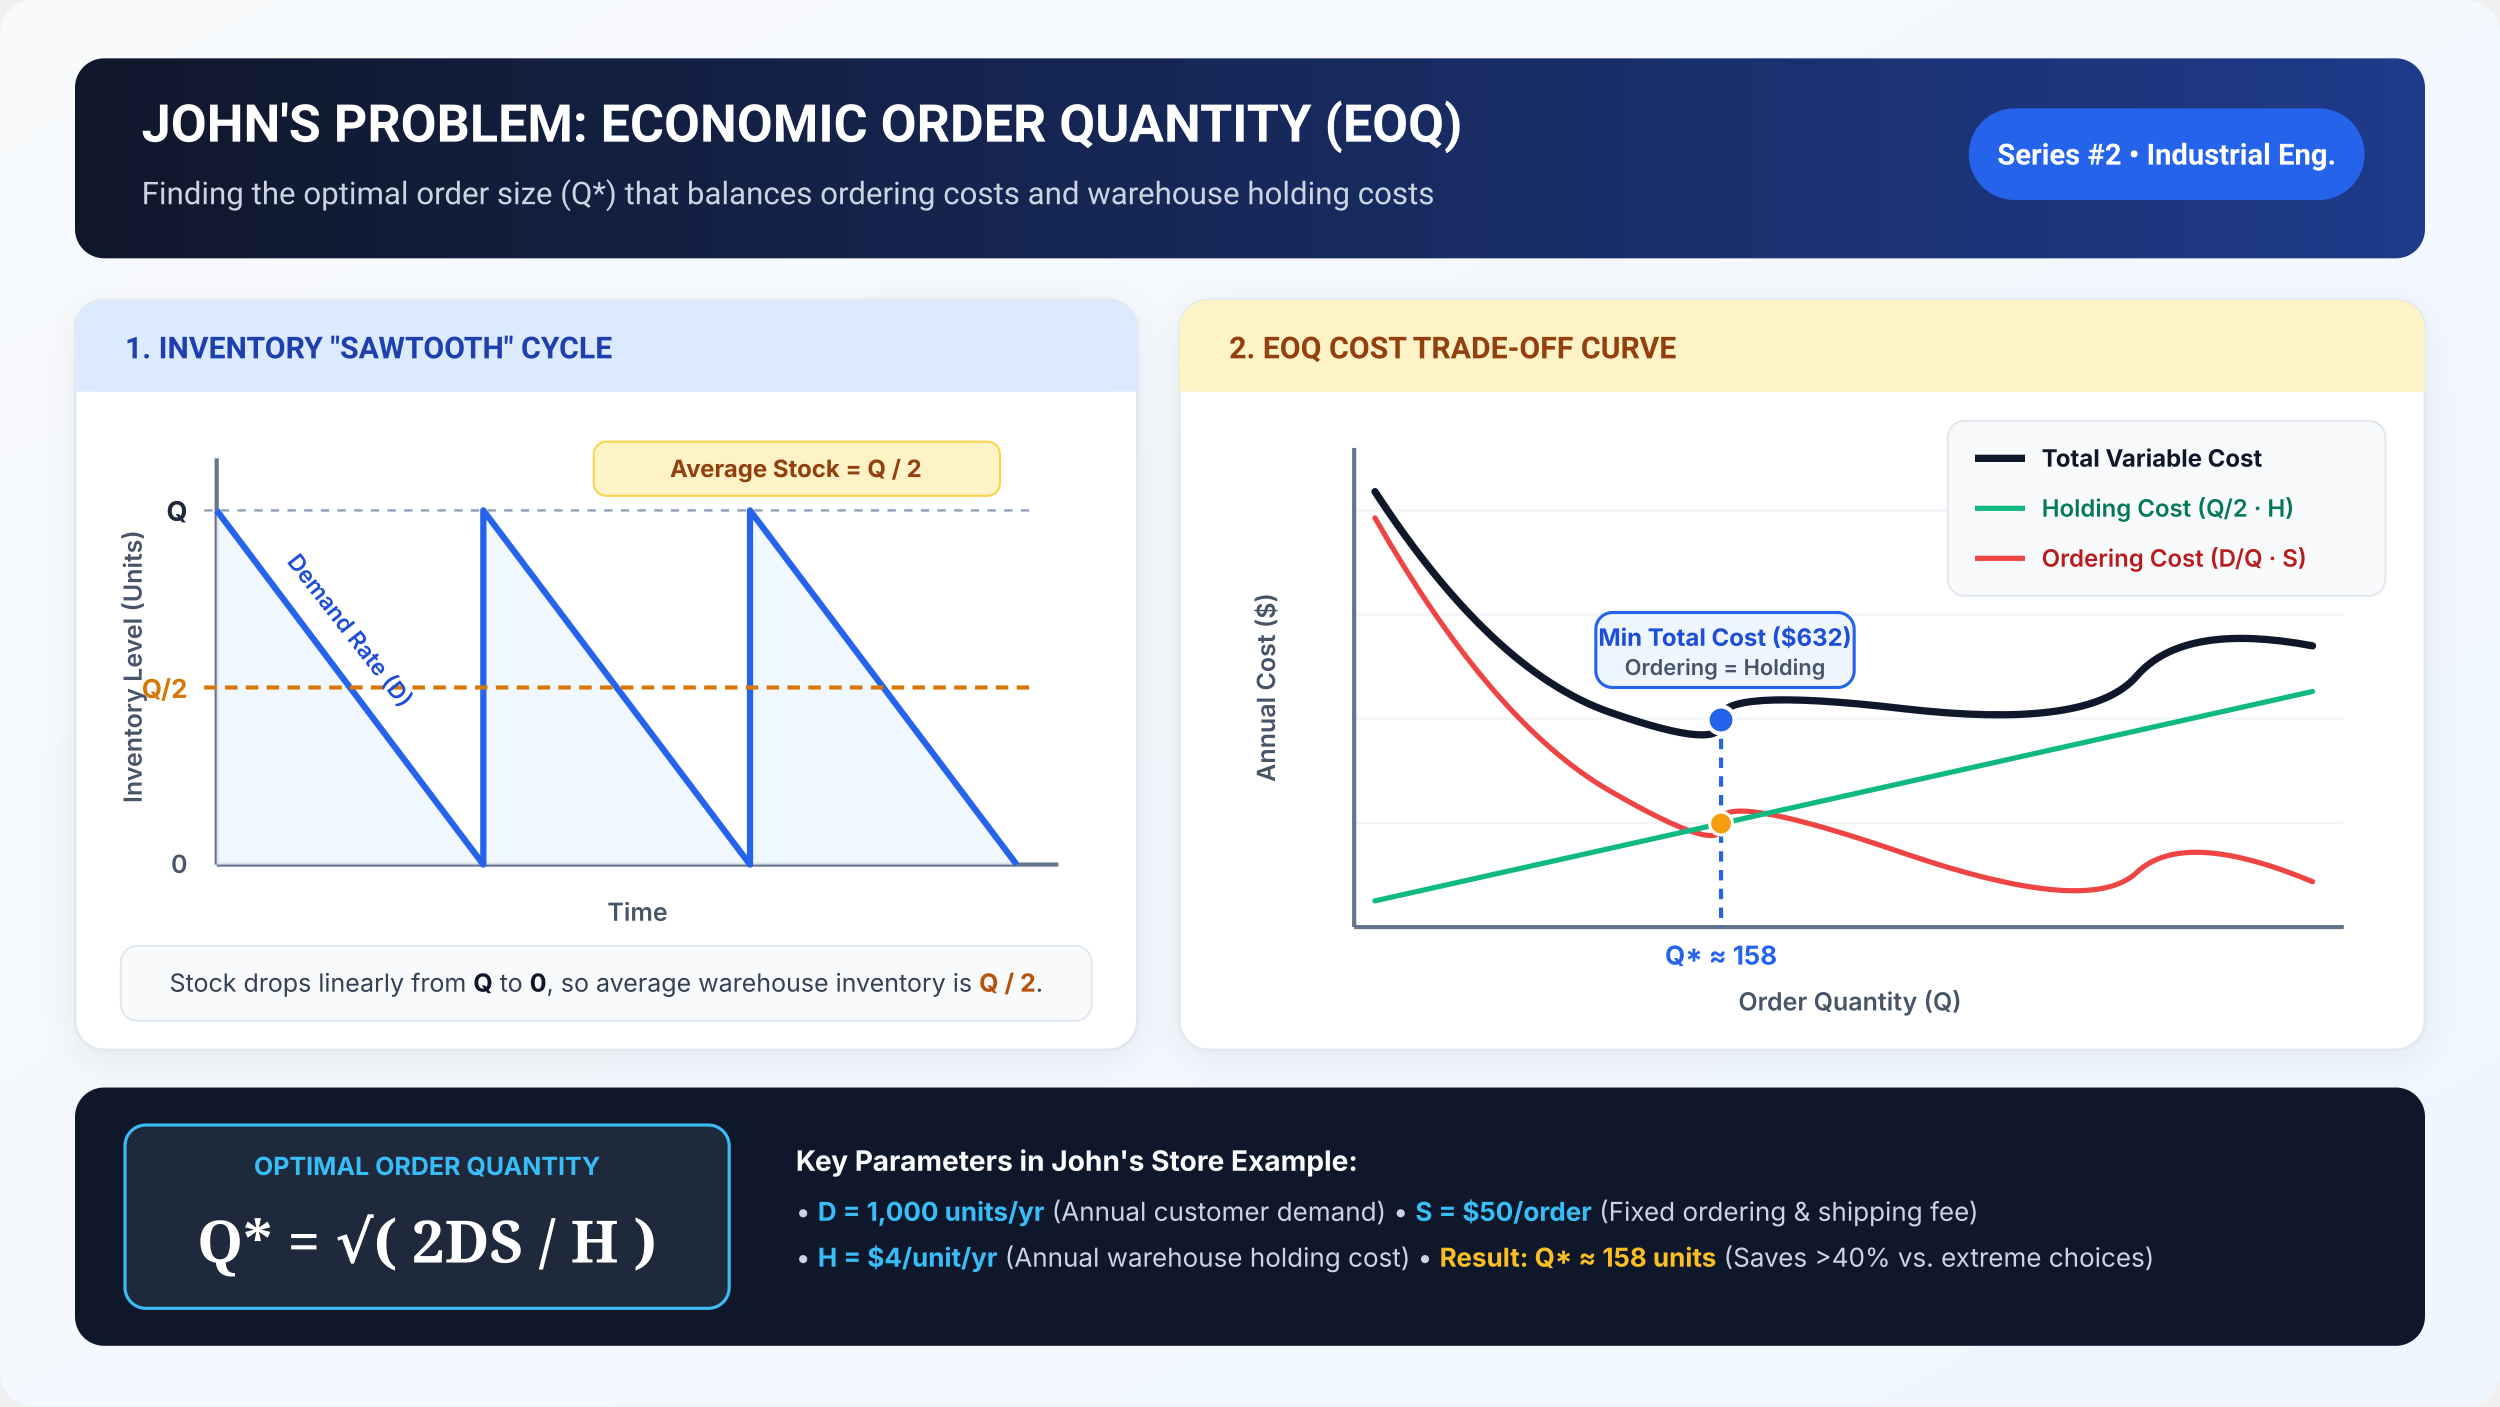
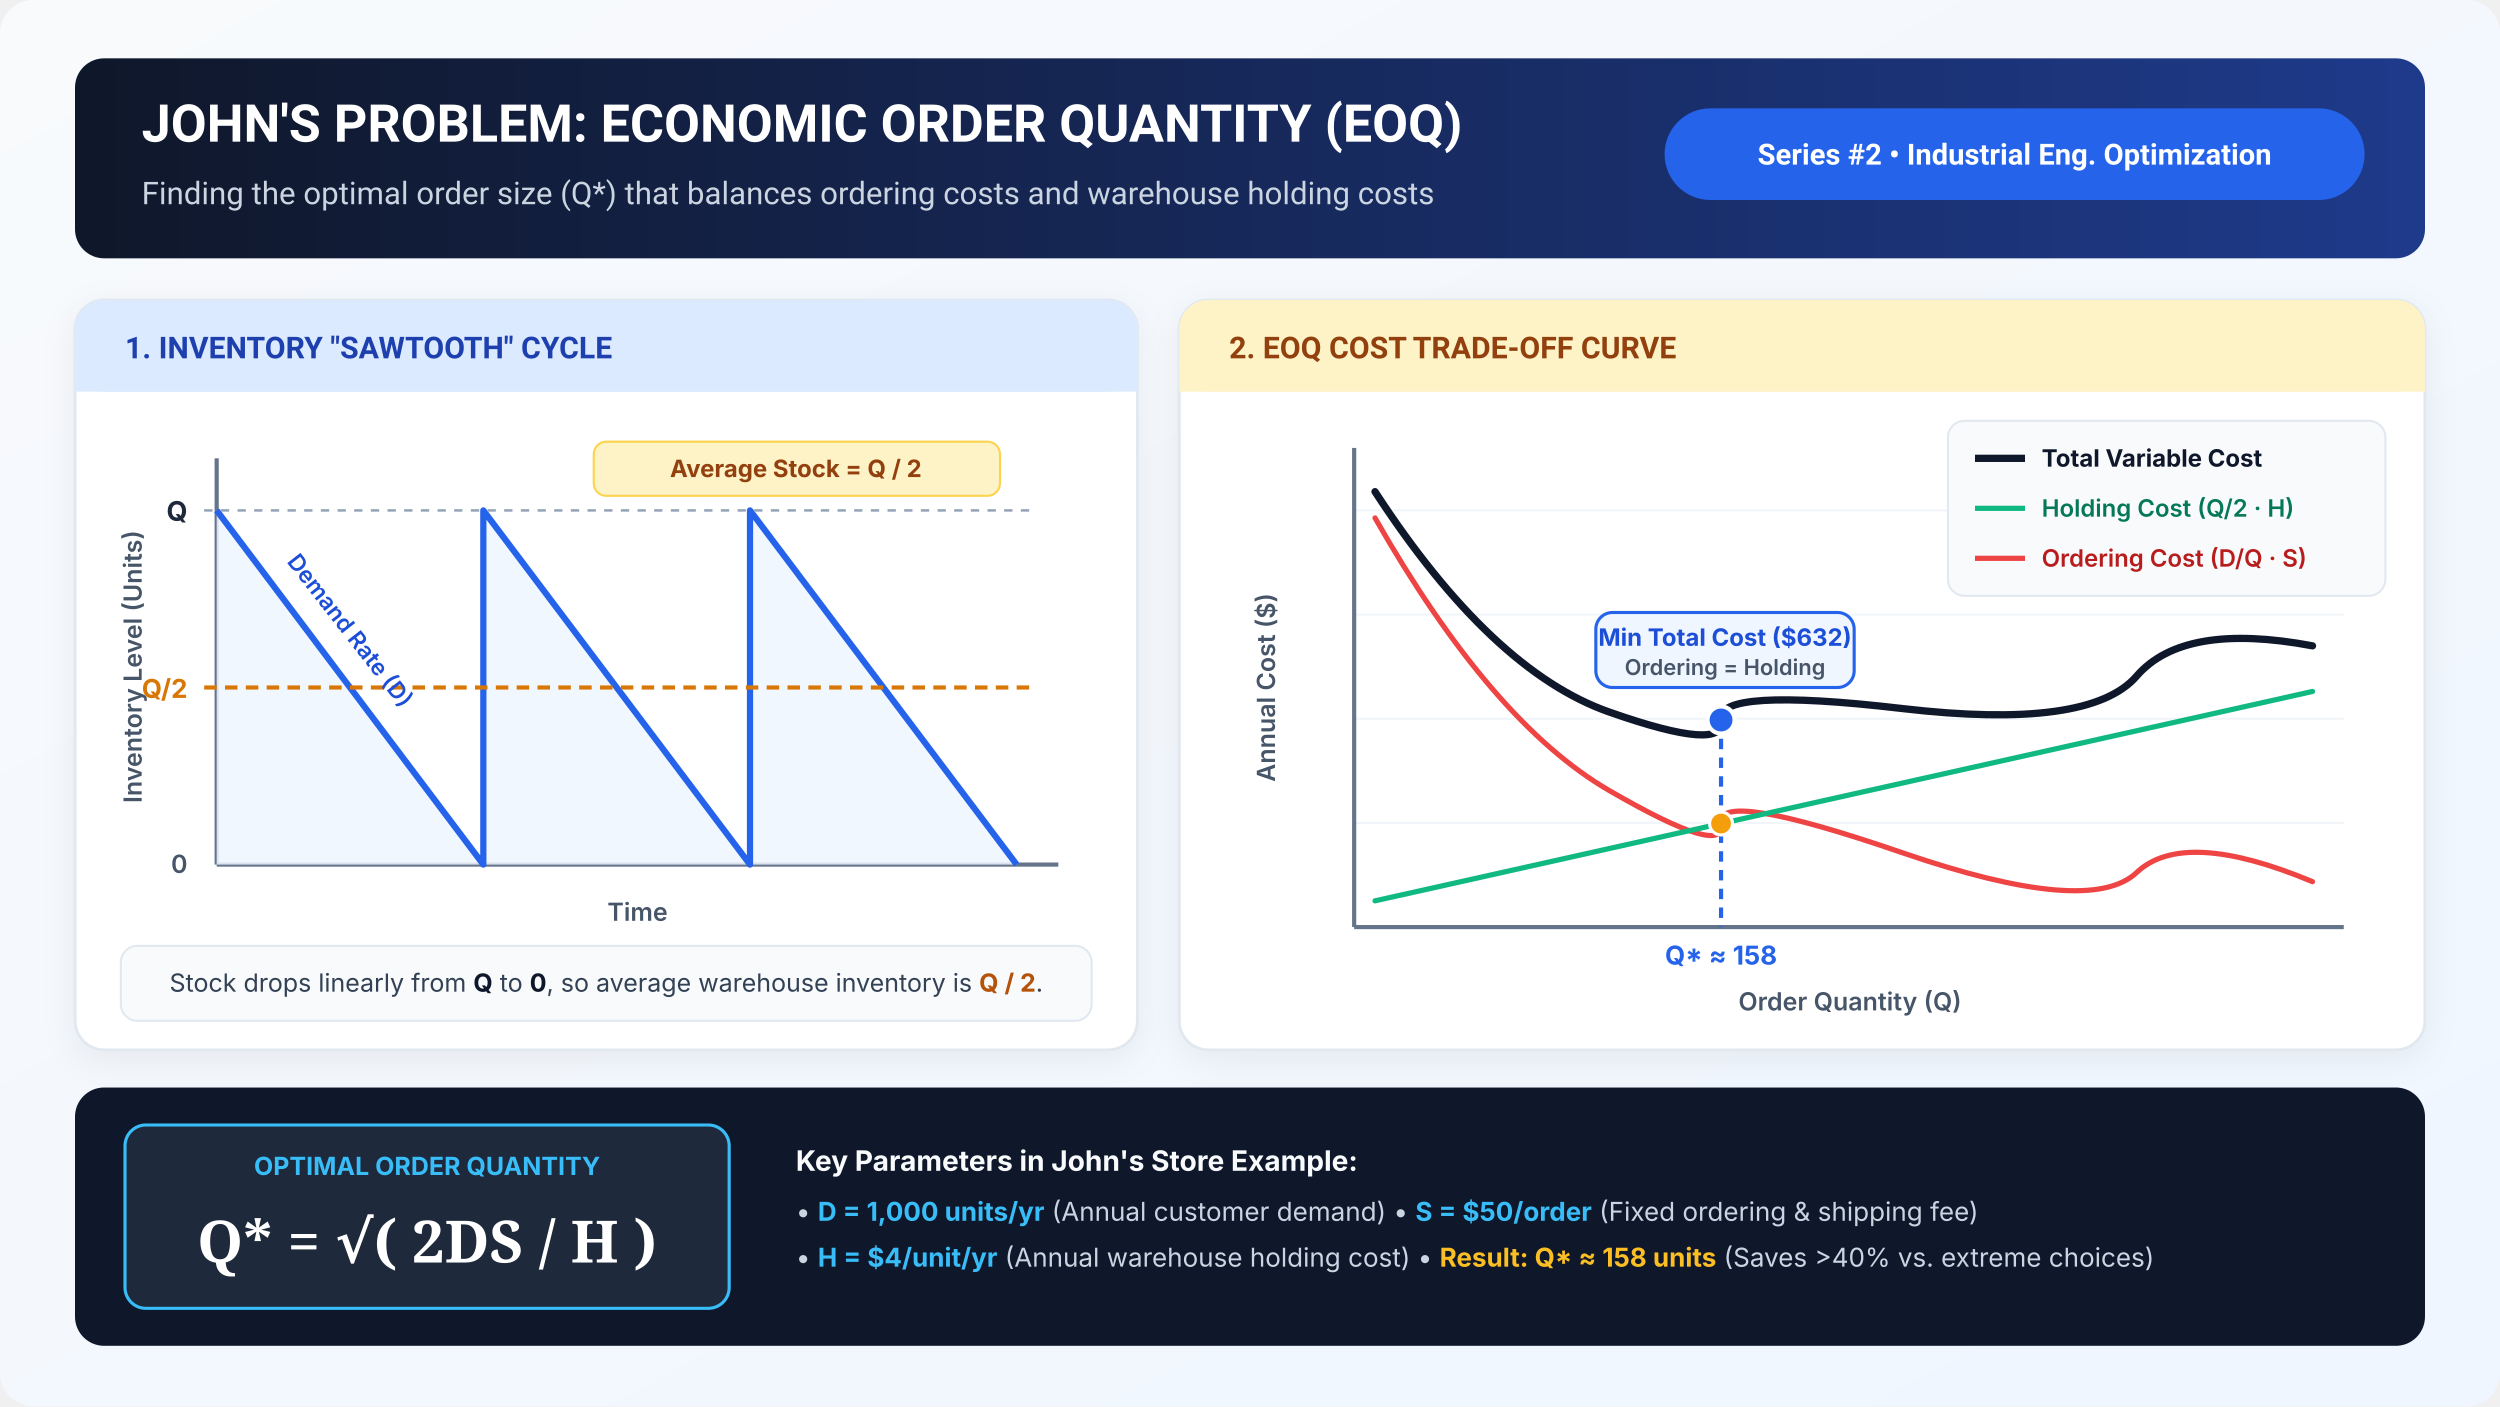
<svg xmlns="http://www.w3.org/2000/svg" viewBox="0 0 1200 675" width="1200" height="675">
  <defs>
    <linearGradient id="bgGrad2" x1="0%" y1="0%" x2="100%" y2="100%">
      <stop offset="0%" stop-color="#F8FAFC" />
      <stop offset="100%" stop-color="#EFF6FF" />
    </linearGradient>
    <linearGradient id="headerGrad2" x1="0%" y1="0%" x2="100%" y2="0%">
      <stop offset="0%" stop-color="#0F172A" />
      <stop offset="100%" stop-color="#1E3A8A" />
    </linearGradient>
    <filter id="cardShadow2" x="-5%" y="-5%" width="110%" height="110%">
      <feDropShadow dx="0" dy="4" stdDeviation="8" flood-color="#0F172A" flood-opacity="0.06" />
    </filter>
  </defs>
  <rect width="1200" height="675" fill="url(#bgGrad2)" rx="16" />
  <rect x="36" y="28" width="1128" height="96" rx="14" fill="url(#headerGrad2)" />
  <text x="68" y="68" font-family="system-ui, -apple-system, Segoe UI, Roboto, sans-serif" font-size="25" font-weight="700" fill="#FFFFFF">
 JOHN'S PROBLEM: ECONOMIC ORDER QUANTITY (EOQ)
 </text>
  <text x="68" y="98" font-family="system-ui, -apple-system, Segoe UI, Roboto, sans-serif" font-size="15" fill="#CBD5E1">
 Finding the optimal order size (Q*) that balances ordering costs and warehouse holding costs
 </text>
-   <rect x="945" y="52" width="190" height="44" rx="22" fill="#2563EB" />
-   <text x="1040" y="79" text-anchor="middle" font-family="system-ui, -apple-system, Segoe UI, Roboto, sans-serif" font-size="14" font-weight="600" fill="#FFFFFF">
-  Series #2 • Industrial Eng.
-  </text>
+   <rect x="799" y="52" width="336" height="44" rx="22" fill="#2563EB" />
+   <text x="967" y="79" text-anchor="middle" font-family="system-ui, -apple-system, Segoe UI, Roboto, sans-serif" font-size="14" font-weight="600" fill="#FFFFFF">Series #2 • Industrial Eng. Optimization</text>
  <rect x="36" y="144" width="510" height="360" rx="14" fill="#FFFFFF" stroke="#E2E8F0" stroke-width="1.5" filter="url(#cardShadow2)" />
  <rect x="36" y="144" width="510" height="44" rx="14" fill="#DBEAFE" />
  <rect x="36" y="172" width="510" height="16" fill="#DBEAFE" />
  <text x="60" y="172" font-family="system-ui, -apple-system, Segoe UI, Roboto, sans-serif" font-size="14.5" font-weight="700" fill="#1E40AF">
 1. INVENTORY "SAWTOOTH" CYCLE
 </text>
  <line x1="104" y1="220" x2="104" y2="415" stroke="#64748B" stroke-width="2" />
  <line x1="104" y1="415" x2="508" y2="415" stroke="#64748B" stroke-width="2" />
  <text x="68" y="320" text-anchor="middle" transform="rotate(-90, 68, 320)" font-family="system-ui, -apple-system, sans-serif" font-size="12" font-weight="600" fill="#475569">
 Inventory Level (Units)
 </text>
  <text x="306" y="442" text-anchor="middle" font-family="system-ui, -apple-system, sans-serif" font-size="12" font-weight="600" fill="#475569">
 Time
 </text>
  <polygon points="104,245 232,415 232,245 360,415 360,245 488,415 488,415 104,415" fill="#EFF6FF" opacity="0.85" />
  <polyline points="104,245 232,415 232,245 360,415 360,245 488,415" fill="none" stroke="#2563EB" stroke-width="3" stroke-linejoin="round" />
  <line x1="98" y1="245" x2="495" y2="245" stroke="#94A3B8" stroke-width="1.2" stroke-dasharray="4,4" />
  <text x="90" y="250" text-anchor="end" font-family="system-ui, -apple-system, sans-serif" font-size="13" font-weight="700" fill="#1E293B">Q</text>
  <line x1="98" y1="330" x2="495" y2="330" stroke="#D97706" stroke-width="2" stroke-dasharray="6,4" />
  <text x="90" y="335" text-anchor="end" font-family="system-ui, -apple-system, sans-serif" font-size="12.5" font-weight="700" fill="#D97706">Q/2</text>
  <text x="90" y="419" text-anchor="end" font-family="system-ui, -apple-system, sans-serif" font-size="12" font-weight="600" fill="#475569">0</text>
  <rect x="285" y="212" width="195" height="26" rx="6" fill="#FEF3C7" stroke="#FCD34D" />
  <text x="382" y="229" text-anchor="middle" font-family="system-ui, -apple-system, sans-serif" font-size="11.5" font-weight="700" fill="#92400E">
 Average Stock = Q / 2
 </text>
  <text x="165" y="305" text-anchor="middle" transform="rotate(52, 165, 305)" font-family="system-ui, -apple-system, sans-serif" font-size="11" font-weight="600" fill="#1D4ED8">
 Demand Rate (D)
 </text>
  <rect x="58" y="454" width="466" height="36" rx="8" fill="#F8FAFC" stroke="#E2E8F0" />
  <text x="291" y="476" text-anchor="middle" font-family="system-ui, -apple-system, sans-serif" font-size="12" fill="#334155">
 Stock drops linearly from <tspan font-weight="700" fill="#0F172A">Q</tspan> to <tspan font-weight="700" fill="#0F172A">0</tspan>, so average warehouse inventory is <tspan font-weight="700" fill="#B45309">Q / 2</tspan>.
 </text>
  <rect x="566" y="144" width="598" height="360" rx="14" fill="#FFFFFF" stroke="#E2E8F0" stroke-width="1.5" filter="url(#cardShadow2)" />
  <rect x="566" y="144" width="598" height="44" rx="14" fill="#FEF3C7" />
  <rect x="566" y="172" width="598" height="16" fill="#FEF3C7" />
  <text x="590" y="172" font-family="system-ui, -apple-system, Segoe UI, Roboto, sans-serif" font-size="14.5" font-weight="700" fill="#92400E">
 2. EOQ COST TRADE-OFF CURVE
 </text>
  <line x1="650" y1="245" x2="1125" y2="245" stroke="#F1F5F9" stroke-width="1" />
  <line x1="650" y1="295" x2="1125" y2="295" stroke="#F1F5F9" stroke-width="1" />
  <line x1="650" y1="345" x2="1125" y2="345" stroke="#F1F5F9" stroke-width="1" />
  <line x1="650" y1="395" x2="1125" y2="395" stroke="#F1F5F9" stroke-width="1" />
  <line x1="650" y1="215" x2="650" y2="445" stroke="#64748B" stroke-width="2" />
  <line x1="650" y1="445" x2="1125" y2="445" stroke="#64748B" stroke-width="2" />
  <text x="612" y="330" text-anchor="middle" transform="rotate(-90, 612, 330)" font-family="system-ui, -apple-system, sans-serif" font-size="12" font-weight="600" fill="#475569">
 Annual Cost ($)
 </text>
  <text x="888" y="485" text-anchor="middle" font-family="system-ui, -apple-system, sans-serif" font-size="12" font-weight="600" fill="#475569">
 Order Quantity (Q)
 </text>
  <path d="M 660 236 Q 716 322, 772.5 341.8 T 826.1 345.6 T 913.1 340.1 T 1025.6 324.5 T 1110 310" fill="none" stroke="#0F172A" stroke-width="3.5" stroke-linecap="round" />
  <path d="M 660 248.6 Q 716 346.8, 772.5 379.5 T 826.1 395.3 T 913.1 409.3 T 1025.6 418.8 T 1110 423.2" fill="none" stroke="#EF4444" stroke-width="2.5" stroke-linecap="round" />
  <line x1="660" y1="432.4" x2="1110" y2="331.9" stroke="#10B981" stroke-width="2.5" stroke-linecap="round" />
  <line x1="826.1" y1="345.6" x2="826.1" y2="445" stroke="#2563EB" stroke-width="2" stroke-dasharray="5,4" />
  <circle cx="826.1" cy="395.3" r="5.5" fill="#F59E0B" stroke="#FFFFFF" stroke-width="1.5" />
  <circle cx="826.1" cy="345.6" r="6.5" fill="#2563EB" stroke="#FFFFFF" stroke-width="2" />
  <rect x="766" y="294" width="124" height="36" rx="8" fill="#EFF6FF" stroke="#2563EB" stroke-width="1.5" />
  <text x="828" y="310" text-anchor="middle" font-family="system-ui, -apple-system, sans-serif" font-size="11.5" font-weight="700" fill="#1D4ED8">
 Min Total Cost ($632)
 </text>
  <text x="828" y="324" text-anchor="middle" font-family="system-ui, -apple-system, sans-serif" font-size="10.5" font-weight="600" fill="#475569">
 Ordering = Holding
 </text>
  <text x="826.1" y="463" text-anchor="middle" font-family="system-ui, -apple-system, sans-serif" font-size="12.5" font-weight="700" fill="#2563EB">
 Q* ≈ 158
 </text>
  <rect x="935" y="202" width="210" height="84" rx="8" fill="#F8FAFC" stroke="#E2E8F0" />
  <line x1="948" y1="220" x2="972" y2="220" stroke="#0F172A" stroke-width="3.5" />
  <text x="980" y="224" font-family="system-ui, -apple-system, sans-serif" font-size="11.5" font-weight="700" fill="#0F172A">Total Variable Cost</text>
  <line x1="948" y1="244" x2="972" y2="244" stroke="#10B981" stroke-width="2.5" />
  <text x="980" y="248" font-family="system-ui, -apple-system, sans-serif" font-size="11.5" font-weight="600" fill="#047857">Holding Cost (Q/2 · H)</text>
  <line x1="948" y1="268" x2="972" y2="268" stroke="#EF4444" stroke-width="2.5" />
  <text x="980" y="272" font-family="system-ui, -apple-system, sans-serif" font-size="11.5" font-weight="600" fill="#B91C1C">Ordering Cost (D/Q · S)</text>
  <rect x="36" y="522" width="1128" height="124" rx="14" fill="#0F172A" />
  <rect x="60" y="540" width="290" height="88" rx="10" fill="#1E293B" stroke="#38BDF8" stroke-width="1.5" />
  <text x="205" y="564" text-anchor="middle" font-family="system-ui, -apple-system, sans-serif" font-size="12" font-weight="700" fill="#38BDF8">
 OPTIMAL ORDER QUANTITY
 </text>
  <text x="205" y="606" text-anchor="middle" font-family="Georgia, serif" font-size="28" font-weight="700" fill="#FFFFFF">
 Q* = √( 2DS / H )
 </text>
  <text x="382" y="562" font-family="system-ui, -apple-system, sans-serif" font-size="13.5" font-weight="700" fill="#F8FAFC">
 Key Parameters in John's Store Example:
 </text>
  <text x="382" y="586" font-family="system-ui, -apple-system, sans-serif" font-size="12.5" fill="#CBD5E1">
 • <tspan font-weight="700" fill="#38BDF8">D = 1,000 units/yr</tspan> (Annual customer demand) • <tspan font-weight="700" fill="#38BDF8">S = $50/order</tspan> (Fixed ordering &amp; shipping fee)
 </text>
  <text x="382" y="608" font-family="system-ui, -apple-system, sans-serif" font-size="12.5" fill="#CBD5E1">
 • <tspan font-weight="700" fill="#38BDF8">H = $4/unit/yr</tspan> (Annual warehouse holding cost) • <tspan font-weight="700" fill="#FBBF24">Result: Q* ≈ 158 units</tspan> (Saves &gt;40% vs. extreme choices)
 </text>
</svg>
